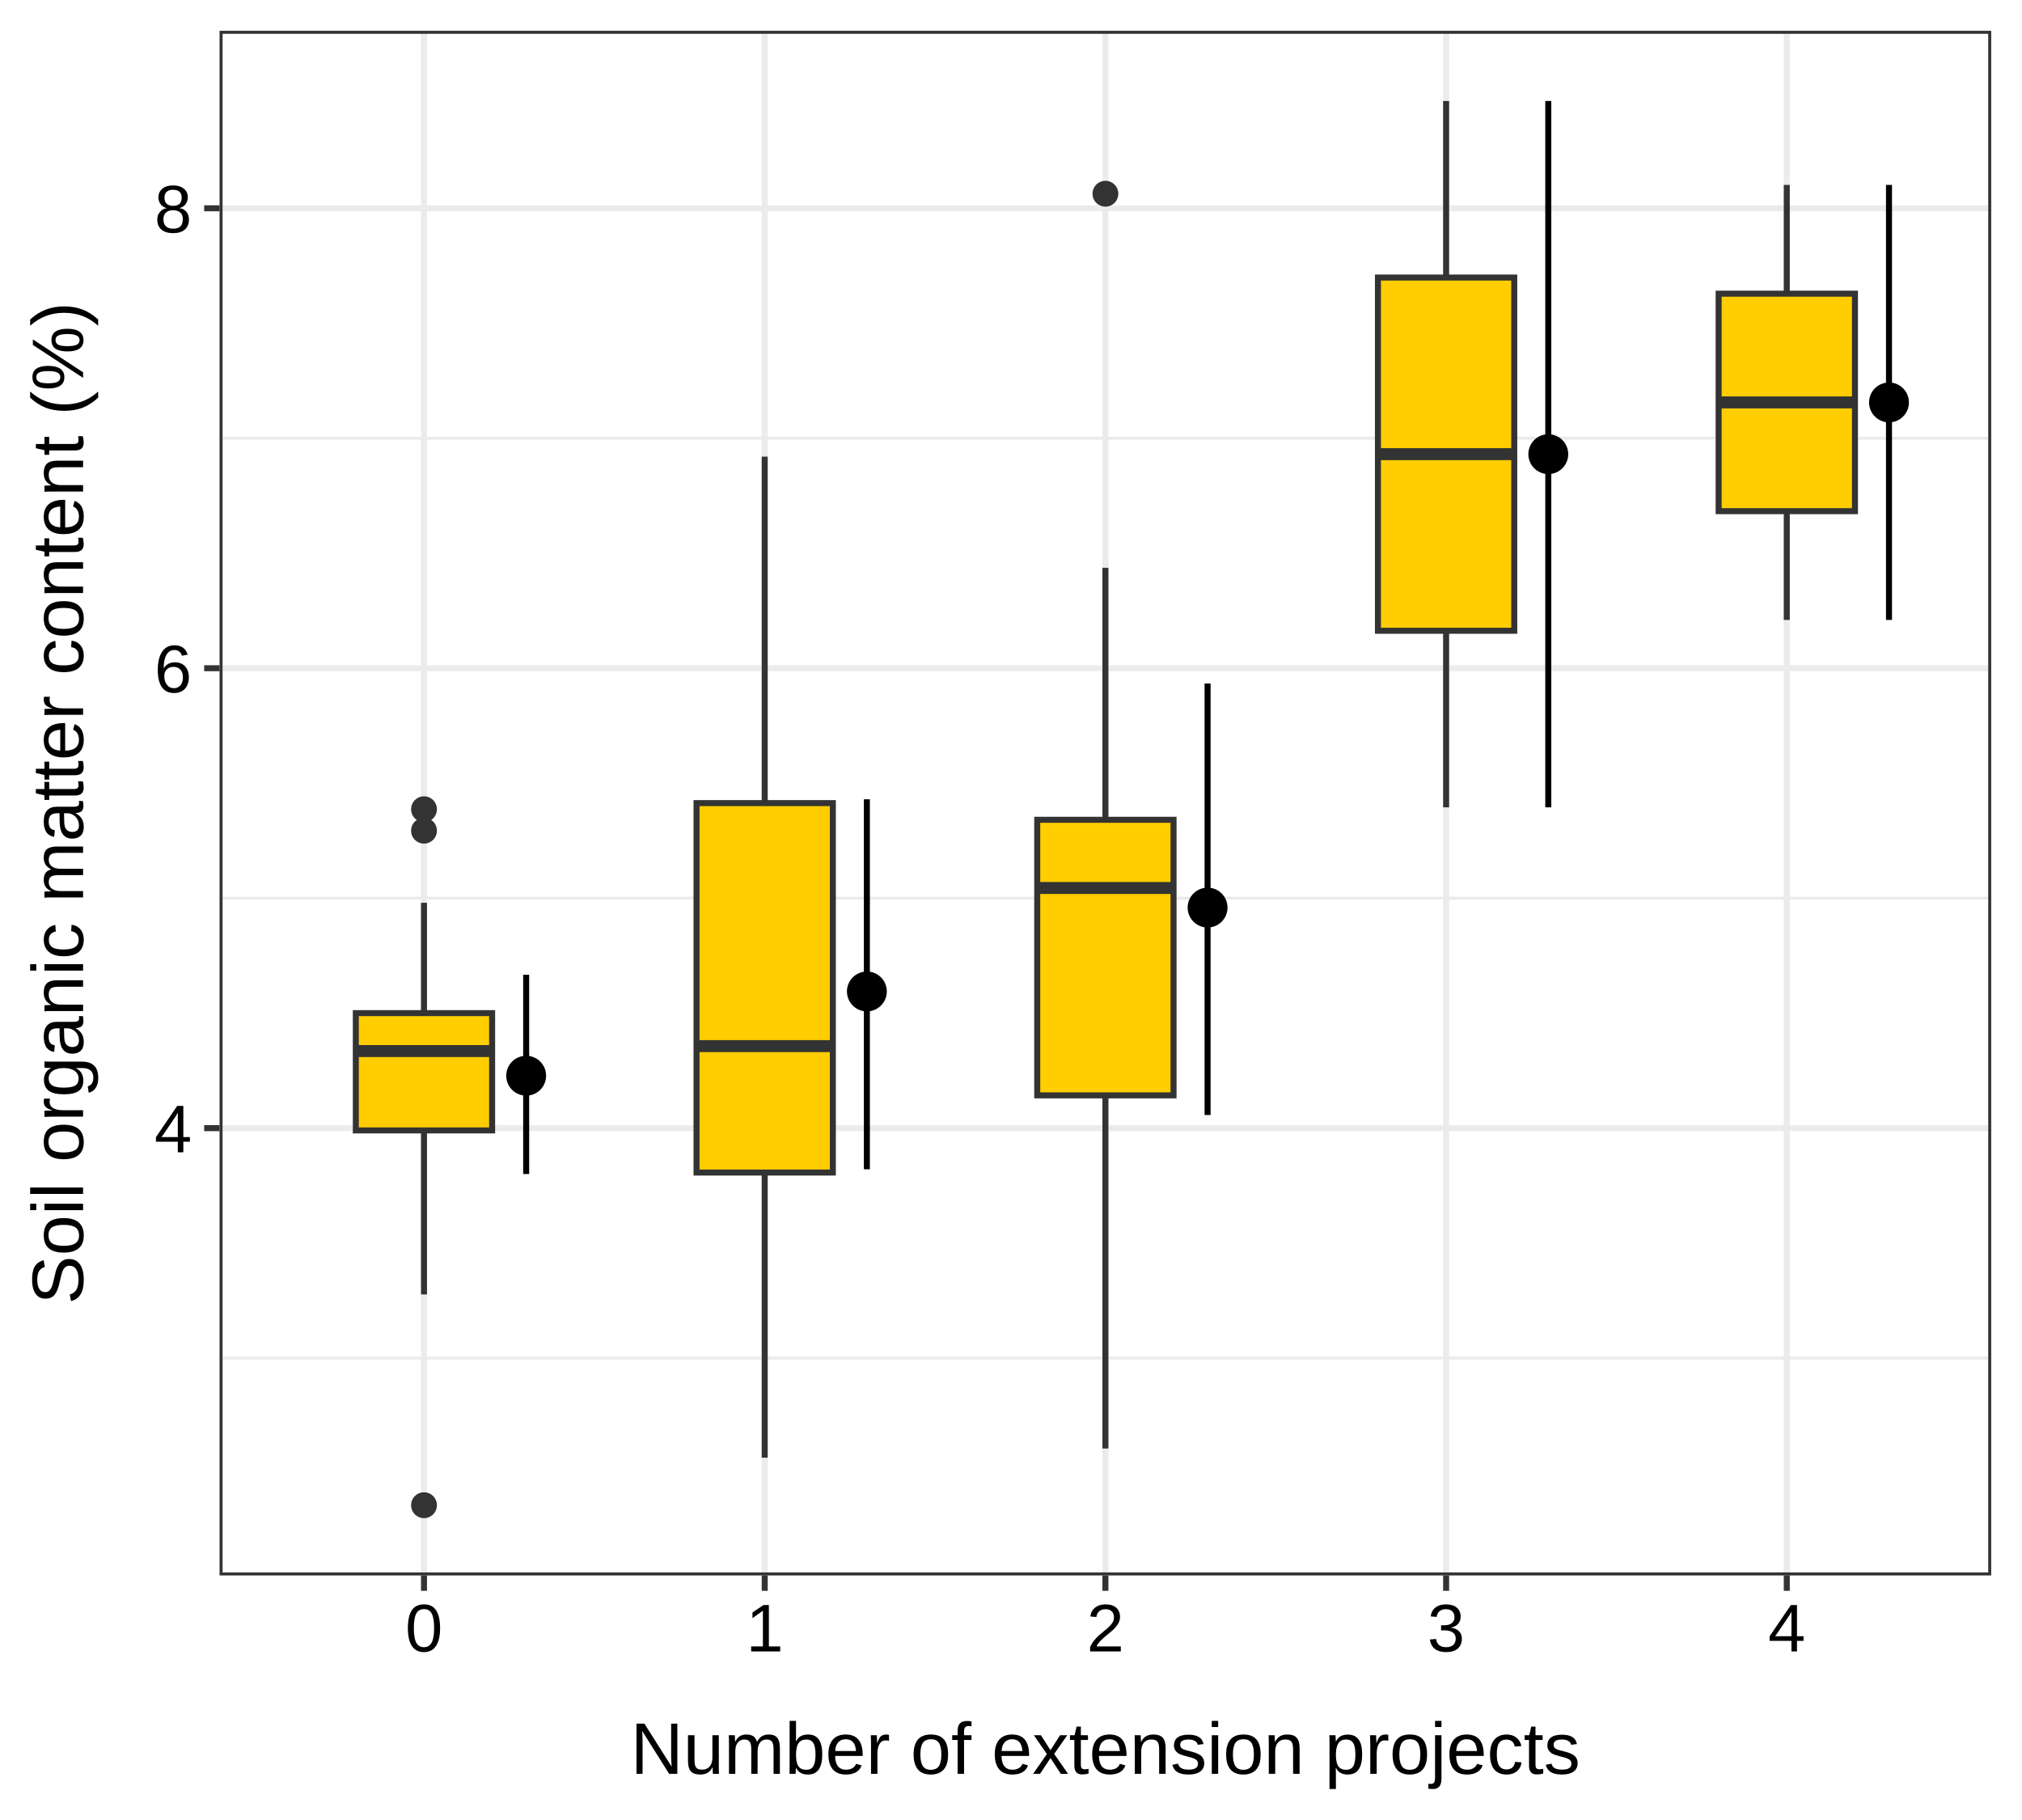
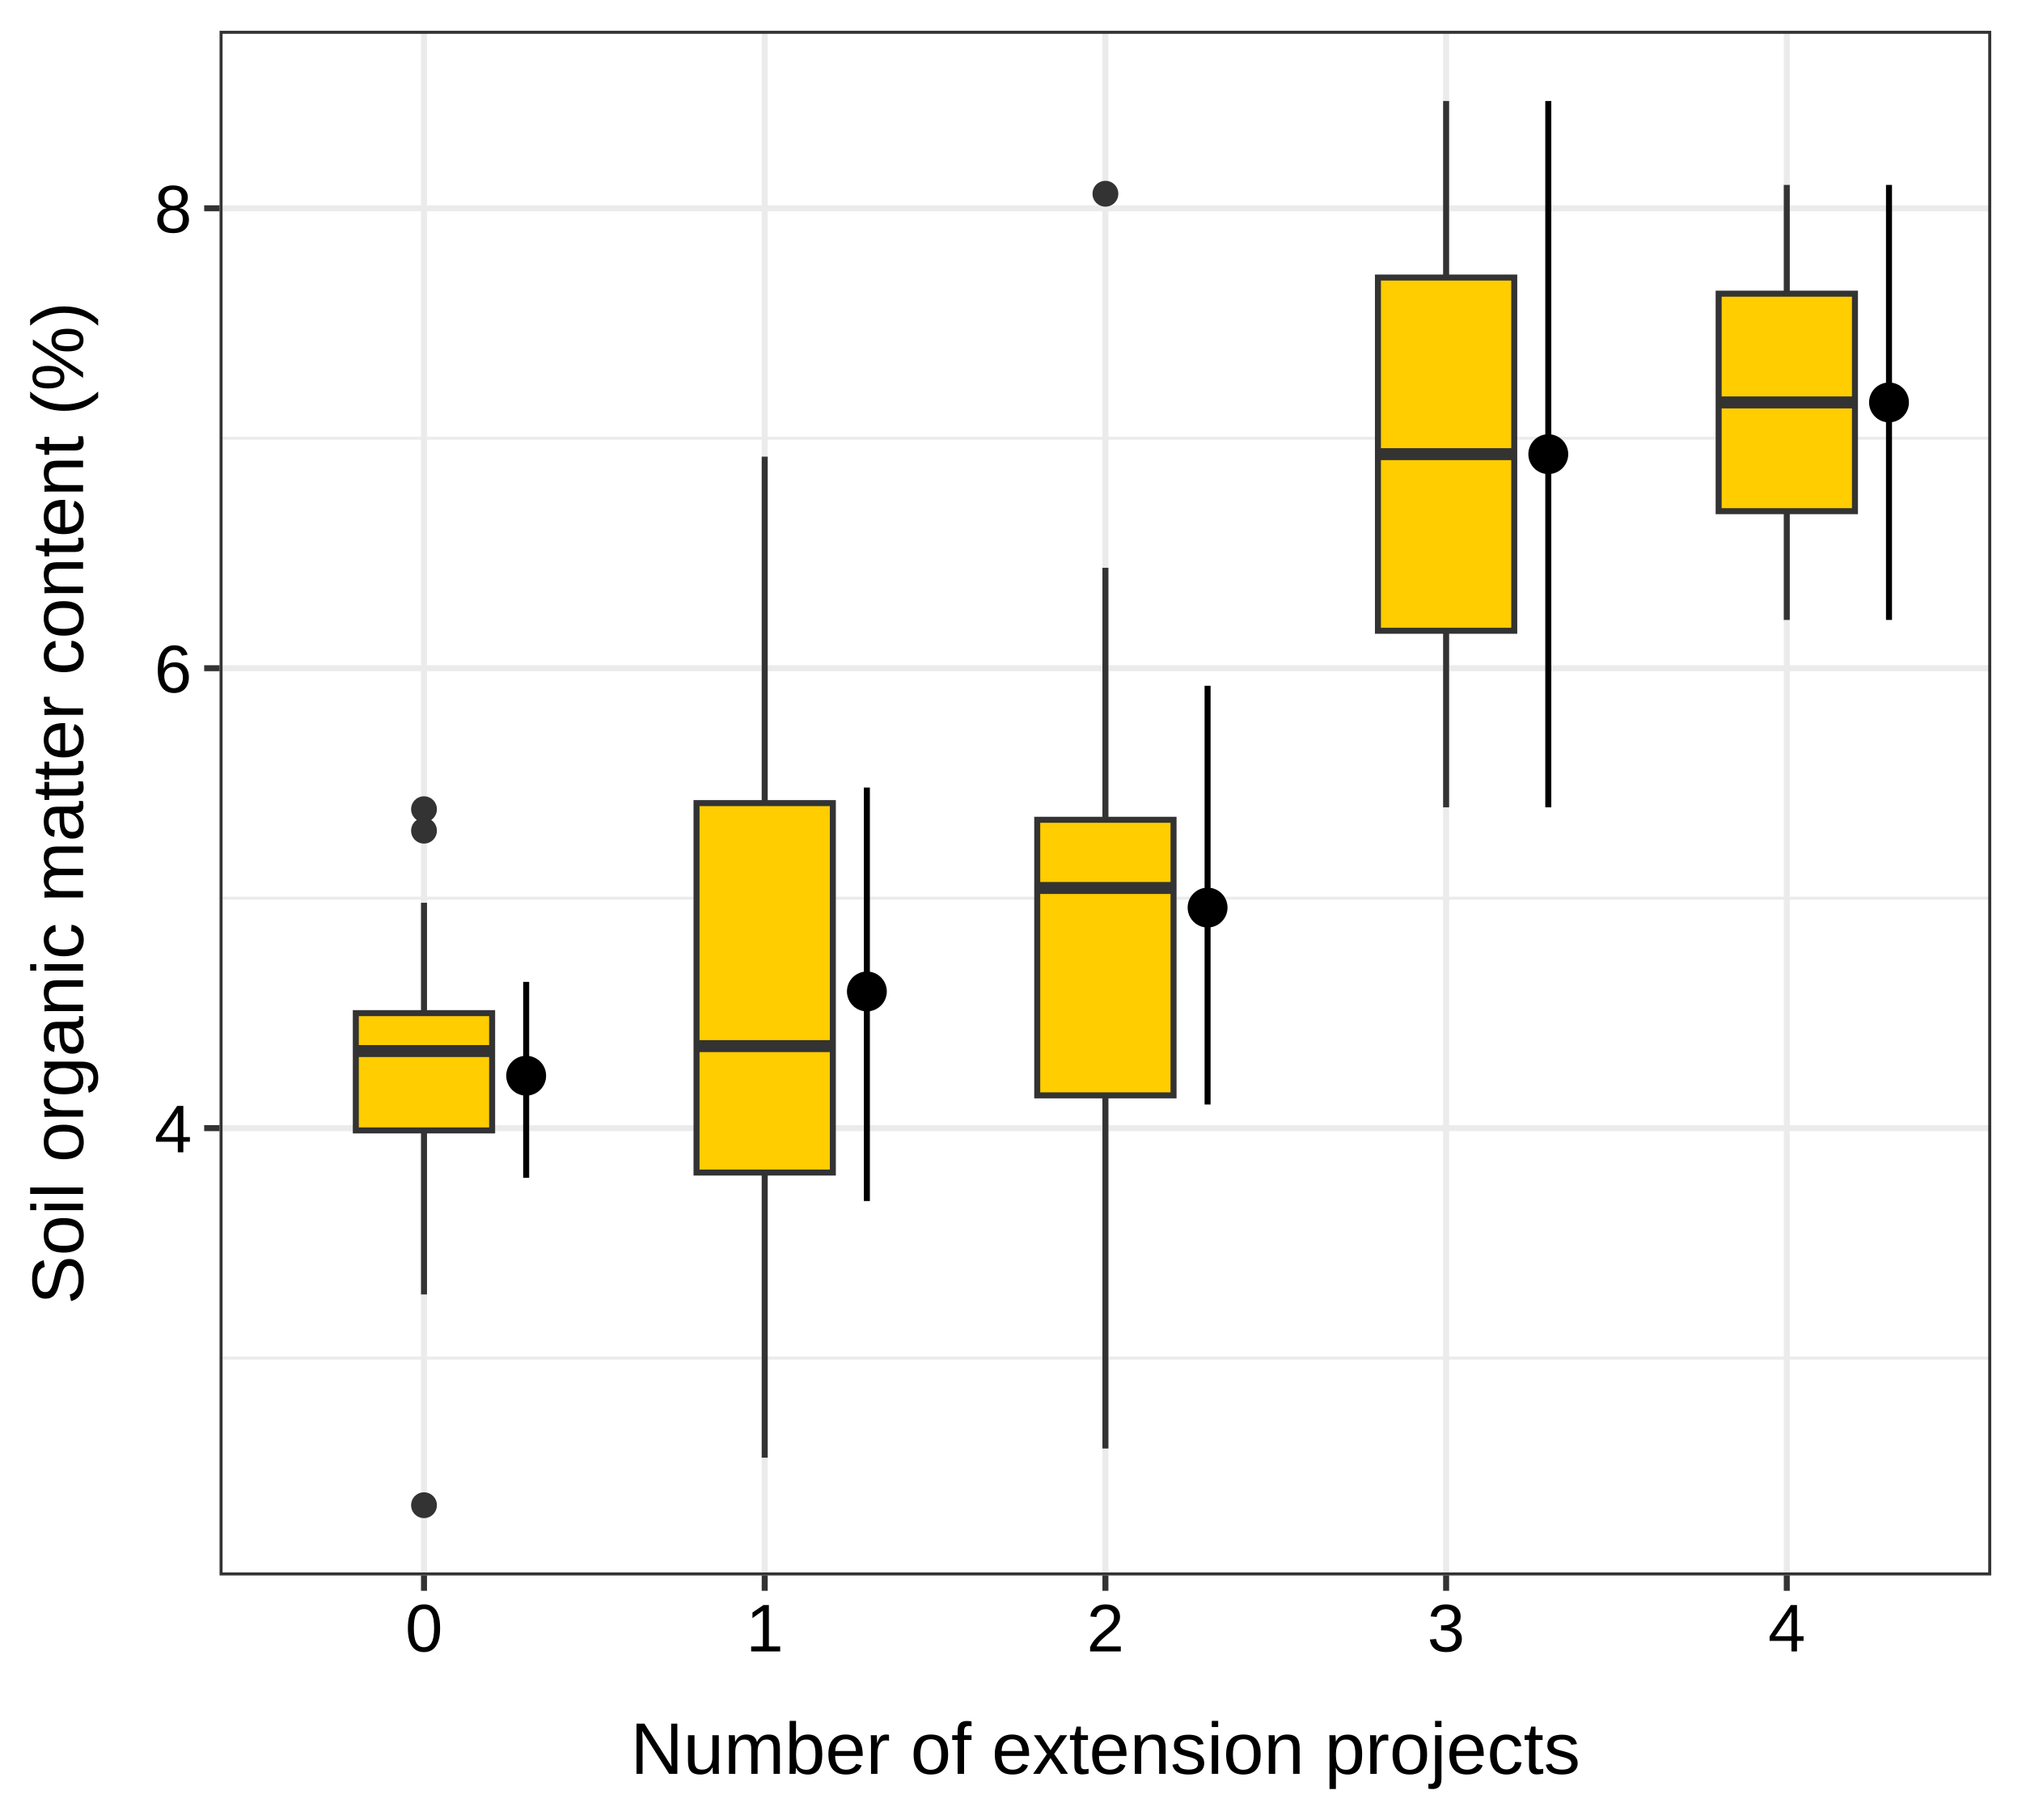
<svg xmlns="http://www.w3.org/2000/svg" width="360.00pt" height="324.00pt" viewBox="0 0 360.00 324.00">
  <g class="svglite">
    <defs>
      <style type="text/css">
    .svglite line, .svglite polyline, .svglite polygon, .svglite path, .svglite rect, .svglite circle {
      fill: none;
      stroke: #000000;
      stroke-linecap: round;
      stroke-linejoin: round;
      stroke-miterlimit: 10.00;
    }
    .svglite text {
      white-space: pre;
    }
    .svglite g.glyphgroup path {
      fill: inherit;
      stroke: none;
    }
  </style>
    </defs>
    <rect width="100%" height="100%" style="stroke: none; fill: #FFFFFF;" />
    <defs>
      <clipPath id="cpMC4wMHwzNjAuMDB8MC4wMHwzMjQuMDA=">
        <rect x="0.00" y="0.00" width="360.00" height="324.00" />
      </clipPath>
    </defs>
    <g clip-path="url(#cpMC4wMHwzNjAuMDB8MC4wMHwzMjQuMDA=)">
      <rect x="0.00" y="0.00" width="360.00" height="324.00" style="stroke-width: 1.07; stroke: #FFFFFF; fill: #FFFFFF;" />
    </g>
    <defs>
      <clipPath id="cpMzkuMDl8MzU0LjUyfDUuNDh8MjgwLjQ2">
        <rect x="39.09" y="5.48" width="315.43" height="274.98" />
      </clipPath>
    </defs>
    <g clip-path="url(#cpMzkuMDl8MzU0LjUyfDUuNDh8MjgwLjQ2)">
      <rect x="39.09" y="5.48" width="315.43" height="274.98" style="stroke-width: 1.07; stroke: none; fill: #FFFFFF;" />
      <polyline points="39.09,241.77 354.52,241.77 " style="stroke-width: 0.53; stroke: #EBEBEB; stroke-linecap: butt;" />
      <polyline points="39.09,159.89 354.52,159.89 " style="stroke-width: 0.53; stroke: #EBEBEB; stroke-linecap: butt;" />
      <polyline points="39.09,78.02 354.52,78.02 " style="stroke-width: 0.53; stroke: #EBEBEB; stroke-linecap: butt;" />
      <polyline points="39.09,200.83 354.52,200.83 " style="stroke-width: 1.07; stroke: #EBEBEB; stroke-linecap: butt;" />
      <polyline points="39.09,118.96 354.52,118.96 " style="stroke-width: 1.07; stroke: #EBEBEB; stroke-linecap: butt;" />
      <polyline points="39.09,37.08 354.52,37.08 " style="stroke-width: 1.07; stroke: #EBEBEB; stroke-linecap: butt;" />
      <polyline points="75.49,280.46 75.49,5.48 " style="stroke-width: 1.07; stroke: #EBEBEB; stroke-linecap: butt;" />
      <polyline points="136.15,280.46 136.15,5.48 " style="stroke-width: 1.07; stroke: #EBEBEB; stroke-linecap: butt;" />
      <polyline points="196.81,280.46 196.81,5.48 " style="stroke-width: 1.07; stroke: #EBEBEB; stroke-linecap: butt;" />
      <polyline points="257.47,280.46 257.47,5.48 " style="stroke-width: 1.07; stroke: #EBEBEB; stroke-linecap: butt;" />
      <polyline points="318.12,280.46 318.12,5.48 " style="stroke-width: 1.07; stroke: #EBEBEB; stroke-linecap: butt;" />
      <circle cx="75.49" cy="144.06" r="1.95" style="stroke-width: 0.71; stroke: #333333; fill: #333333;" />
      <circle cx="75.49" cy="147.88" r="1.95" style="stroke-width: 0.71; stroke: #333333; fill: #333333;" />
      <circle cx="75.49" cy="267.96" r="1.95" style="stroke-width: 0.71; stroke: #333333; fill: #333333;" />
      <line x1="75.49" y1="180.36" x2="75.49" y2="160.71" style="stroke-width: 1.07; stroke: #333333; stroke-linecap: butt;" />
      <line x1="75.49" y1="201.24" x2="75.49" y2="230.44" style="stroke-width: 1.07; stroke: #333333; stroke-linecap: butt;" />
      <polygon points="63.35,180.36 63.35,201.24 87.62,201.24 87.62,180.36 63.35,180.36 " style="stroke-width: 1.07; stroke: #333333; stroke-linecap: butt; stroke-linejoin: miter; fill: #FFCD00;" />
      <line x1="63.35" y1="187.11" x2="87.62" y2="187.11" style="stroke-width: 2.13; stroke: #333333; stroke-linecap: butt; stroke-linejoin: miter;" />
      <line x1="136.15" y1="142.97" x2="136.15" y2="81.29" style="stroke-width: 1.07; stroke: #333333; stroke-linecap: butt;" />
      <line x1="136.15" y1="208.74" x2="136.15" y2="259.50" style="stroke-width: 1.07; stroke: #333333; stroke-linecap: butt;" />
      <polygon points="124.01,142.97 124.01,208.74 148.28,208.74 148.28,142.97 124.01,142.97 " style="stroke-width: 1.07; stroke: #333333; stroke-linecap: butt; stroke-linejoin: miter; fill: #FFCD00;" />
      <line x1="124.01" y1="186.23" x2="148.28" y2="186.23" style="stroke-width: 2.13; stroke: #333333; stroke-linecap: butt; stroke-linejoin: miter;" />
      <circle cx="196.81" cy="34.49" r="1.95" style="stroke-width: 0.71; stroke: #333333; fill: #333333;" />
      <line x1="196.81" y1="145.94" x2="196.81" y2="101.08" style="stroke-width: 1.07; stroke: #333333; stroke-linecap: butt;" />
      <line x1="196.81" y1="195.00" x2="196.81" y2="257.87" style="stroke-width: 1.07; stroke: #333333; stroke-linecap: butt;" />
      <polygon points="184.67,145.94 184.67,195.00 208.94,195.00 208.94,145.94 184.67,145.94 " style="stroke-width: 1.07; stroke: #333333; stroke-linecap: butt; stroke-linejoin: miter; fill: #FFCD00;" />
      <line x1="184.67" y1="158.08" x2="208.94" y2="158.08" style="stroke-width: 2.13; stroke: #333333; stroke-linecap: butt; stroke-linejoin: miter;" />
      <line x1="257.47" y1="49.41" x2="257.47" y2="17.98" style="stroke-width: 1.07; stroke: #333333; stroke-linecap: butt;" />
      <line x1="257.47" y1="112.29" x2="257.47" y2="143.72" style="stroke-width: 1.07; stroke: #333333; stroke-linecap: butt;" />
      <polygon points="245.33,49.41 245.33,112.29 269.60,112.29 269.60,49.41 245.33,49.41 " style="stroke-width: 1.07; stroke: #333333; stroke-linecap: butt; stroke-linejoin: miter; fill: #FFCD00;" />
      <line x1="245.33" y1="80.85" x2="269.60" y2="80.85" style="stroke-width: 2.13; stroke: #333333; stroke-linecap: butt; stroke-linejoin: miter;" />
      <line x1="318.12" y1="52.28" x2="318.12" y2="32.92" style="stroke-width: 1.07; stroke: #333333; stroke-linecap: butt;" />
      <line x1="318.12" y1="91.00" x2="318.12" y2="110.36" style="stroke-width: 1.07; stroke: #333333; stroke-linecap: butt;" />
      <polygon points="305.99,52.28 305.99,91.00 330.26,91.00 330.26,52.28 305.99,52.28 " style="stroke-width: 1.07; stroke: #333333; stroke-linecap: butt; stroke-linejoin: miter; fill: #FFCD00;" />
      <line x1="305.99" y1="71.64" x2="330.26" y2="71.64" style="stroke-width: 2.13; stroke: #333333; stroke-linecap: butt; stroke-linejoin: miter;" />
-       <line x1="93.68" y1="209.00" x2="93.68" y2="173.53" style="stroke-width: 1.07; stroke-linecap: butt;" />
-       <line x1="154.34" y1="208.16" x2="154.34" y2="142.29" style="stroke-width: 1.07; stroke-linecap: butt;" />
-       <line x1="215.00" y1="198.50" x2="215.00" y2="121.68" style="stroke-width: 1.07; stroke-linecap: butt;" />
+       <line x1="93.68" y1="209.67" x2="93.68" y2="174.80" style="stroke-width: 1.07; stroke-linecap: butt;" />
+       <line x1="154.34" y1="213.81" x2="154.34" y2="140.20" style="stroke-width: 1.07; stroke-linecap: butt;" />
+       <line x1="215.00" y1="196.63" x2="215.00" y2="122.08" style="stroke-width: 1.07; stroke-linecap: butt;" />
      <line x1="275.66" y1="143.72" x2="275.66" y2="17.98" style="stroke-width: 1.07; stroke-linecap: butt;" />
      <line x1="336.32" y1="110.36" x2="336.32" y2="32.92" style="stroke-width: 1.07; stroke-linecap: butt;" />
      <circle cx="93.68" cy="191.50" r="2.84" style="stroke-width: 1.42; fill: #000000;" />
      <circle cx="154.34" cy="176.50" r="2.84" style="stroke-width: 1.42; fill: #000000;" />
      <circle cx="215.00" cy="161.57" r="2.84" style="stroke-width: 1.42; fill: #000000;" />
      <circle cx="275.66" cy="80.85" r="2.84" style="stroke-width: 1.42; fill: #000000;" />
      <circle cx="336.32" cy="71.64" r="2.84" style="stroke-width: 1.42; fill: #000000;" />
      <rect x="39.09" y="5.48" width="315.43" height="274.98" style="stroke-width: 1.07; stroke: #333333;" />
    </g>
    <g clip-path="url(#cpMC4wMHwzNjAuMDB8MC4wMHwzMjQuMDA=)">
      <text x="34.16" y="205.13" text-anchor="end" style="font-size: 12.00px; font-family: &quot;Arial&quot;;" textLength="6.67px" lengthAdjust="spacingAndGlyphs">4</text>
      <text x="34.16" y="123.25" text-anchor="end" style="font-size: 12.00px; font-family: &quot;Arial&quot;;" textLength="6.67px" lengthAdjust="spacingAndGlyphs">6</text>
      <text x="34.16" y="41.38" text-anchor="end" style="font-size: 12.00px; font-family: &quot;Arial&quot;;" textLength="6.67px" lengthAdjust="spacingAndGlyphs">8</text>
      <polyline points="36.35,200.83 39.09,200.83 " style="stroke-width: 1.07; stroke: #333333; stroke-linecap: butt;" />
      <polyline points="36.35,118.96 39.09,118.96 " style="stroke-width: 1.07; stroke: #333333; stroke-linecap: butt;" />
      <polyline points="36.35,37.08 39.09,37.08 " style="stroke-width: 1.07; stroke: #333333; stroke-linecap: butt;" />
      <polyline points="75.49,283.20 75.49,280.46 " style="stroke-width: 1.07; stroke: #333333; stroke-linecap: butt;" />
      <polyline points="136.15,283.20 136.15,280.46 " style="stroke-width: 1.07; stroke: #333333; stroke-linecap: butt;" />
      <polyline points="196.81,283.20 196.81,280.46 " style="stroke-width: 1.07; stroke: #333333; stroke-linecap: butt;" />
      <polyline points="257.47,283.20 257.47,280.46 " style="stroke-width: 1.07; stroke: #333333; stroke-linecap: butt;" />
      <polyline points="318.12,283.20 318.12,280.46 " style="stroke-width: 1.07; stroke: #333333; stroke-linecap: butt;" />
      <text x="75.49" y="293.99" text-anchor="middle" style="font-size: 12.00px; font-family: &quot;Arial&quot;;" textLength="6.67px" lengthAdjust="spacingAndGlyphs">0</text>
      <text x="136.15" y="293.99" text-anchor="middle" style="font-size: 12.00px; font-family: &quot;Arial&quot;;" textLength="6.67px" lengthAdjust="spacingAndGlyphs">1</text>
      <text x="196.81" y="293.99" text-anchor="middle" style="font-size: 12.00px; font-family: &quot;Arial&quot;;" textLength="6.67px" lengthAdjust="spacingAndGlyphs">2</text>
      <text x="257.47" y="293.99" text-anchor="middle" style="font-size: 12.00px; font-family: &quot;Arial&quot;;" textLength="6.67px" lengthAdjust="spacingAndGlyphs">3</text>
      <text x="318.12" y="293.99" text-anchor="middle" style="font-size: 12.00px; font-family: &quot;Arial&quot;;" textLength="6.67px" lengthAdjust="spacingAndGlyphs">4</text>
      <text x="196.81" y="315.78" text-anchor="middle" style="font-size: 13.00px; font-family: &quot;Arial&quot;;" textLength="169.12px" lengthAdjust="spacingAndGlyphs">Number of extension projects</text>
      <text transform="translate(14.79,142.97) rotate(-90)" text-anchor="middle" style="font-size: 13.00px; font-family: &quot;Arial&quot;;" textLength="178.50px" lengthAdjust="spacingAndGlyphs">Soil organic matter content (%)</text>
    </g>
  </g>
</svg>
